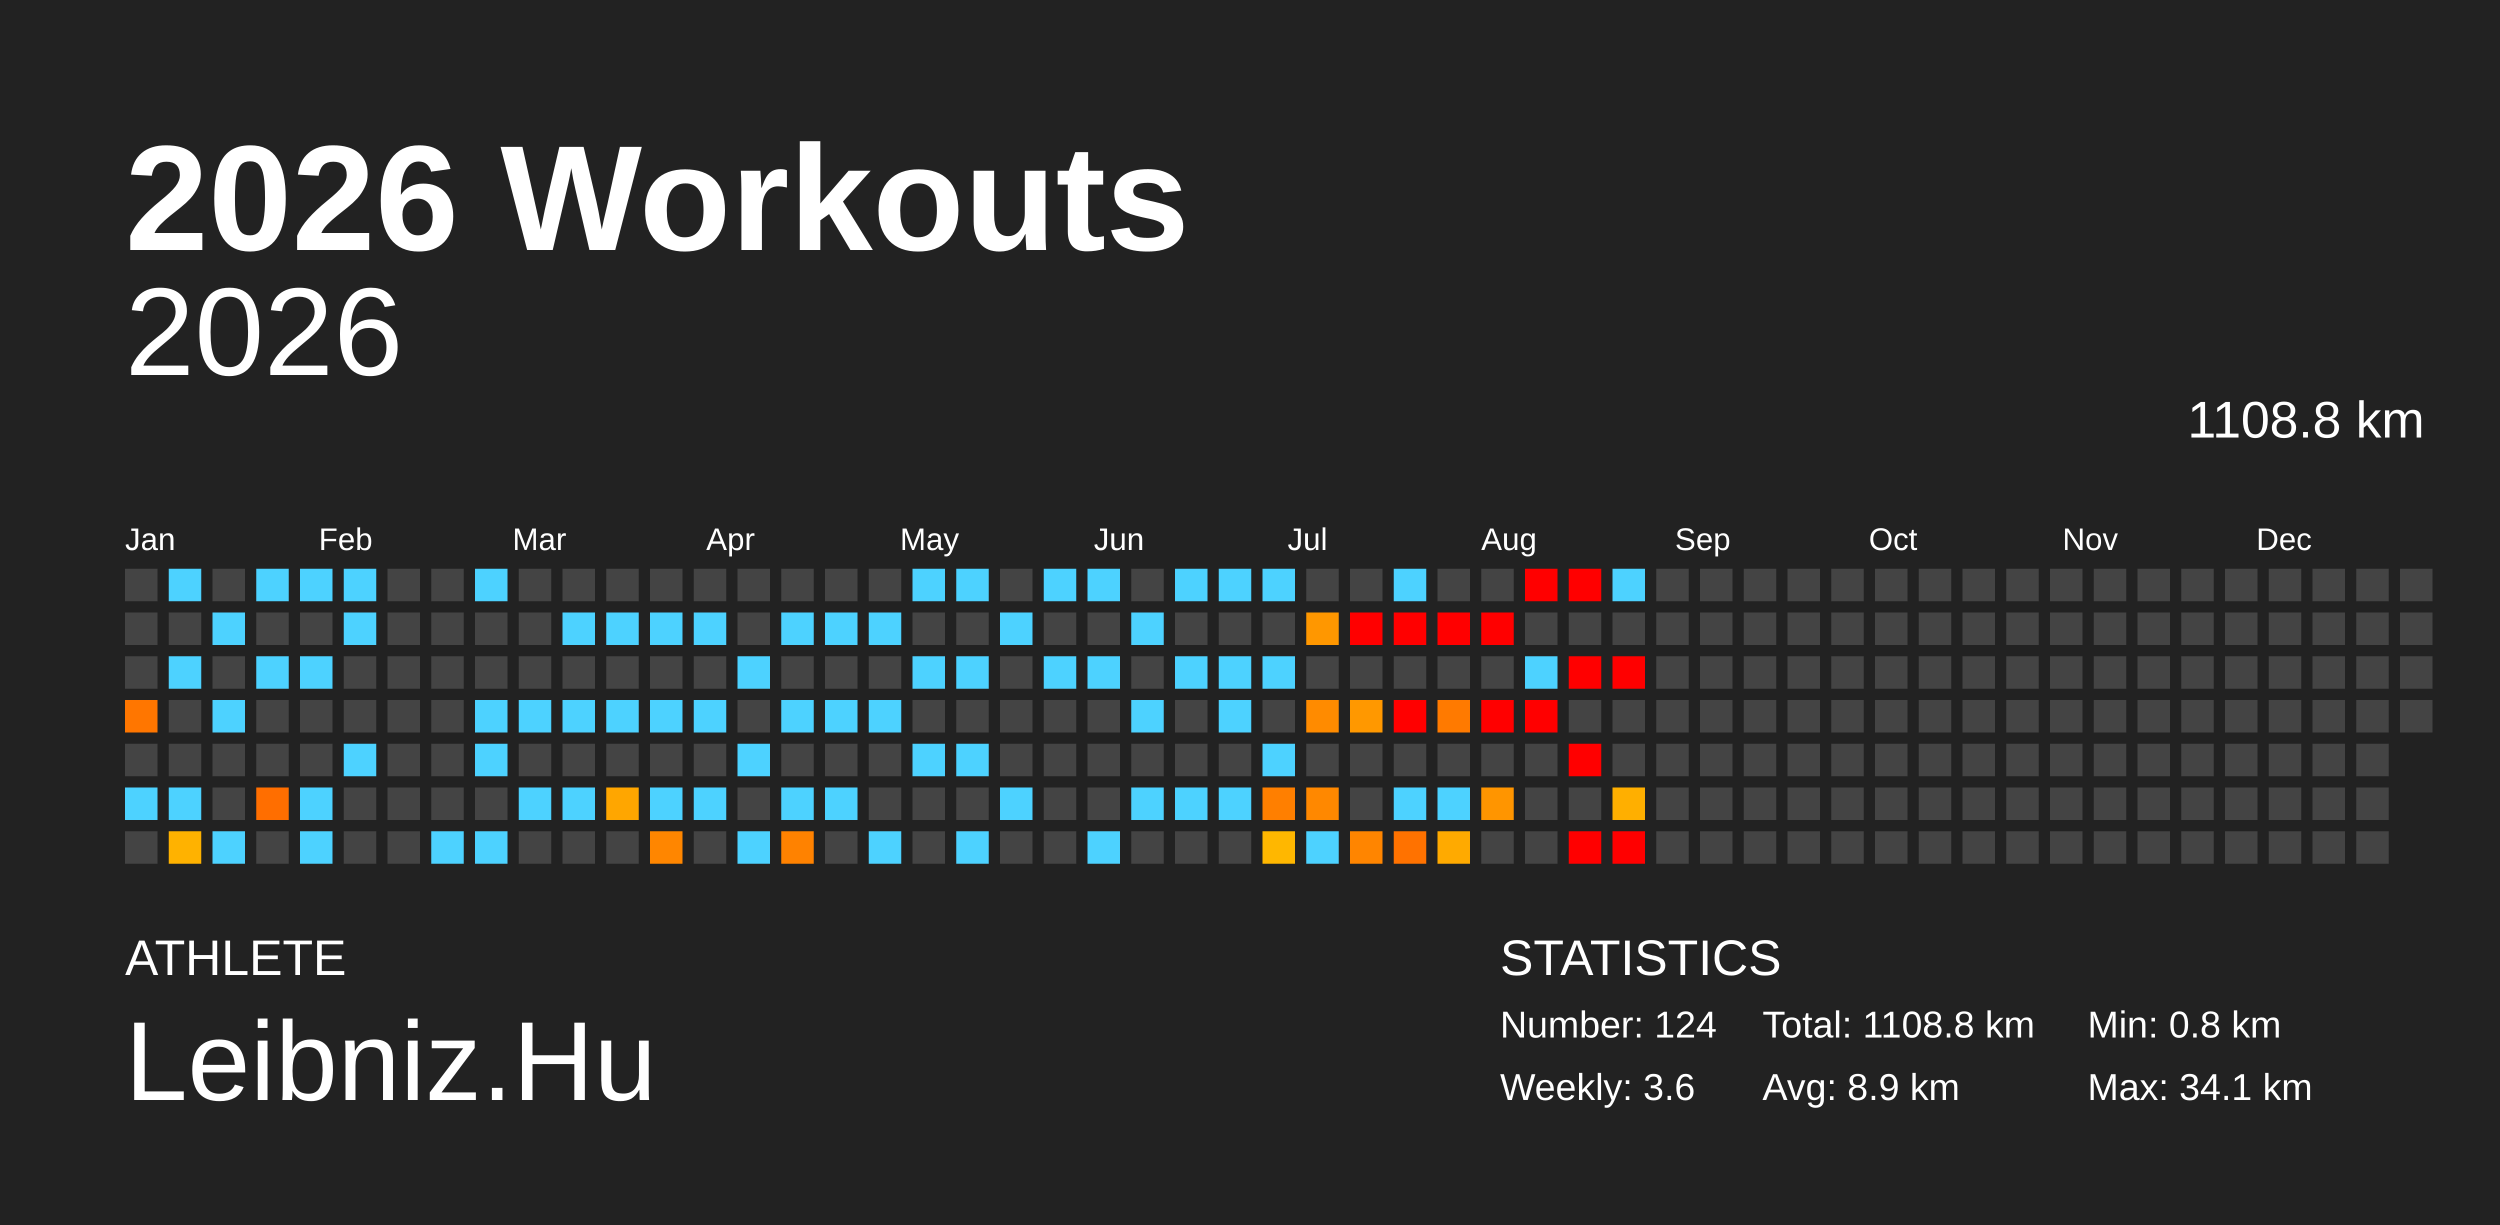
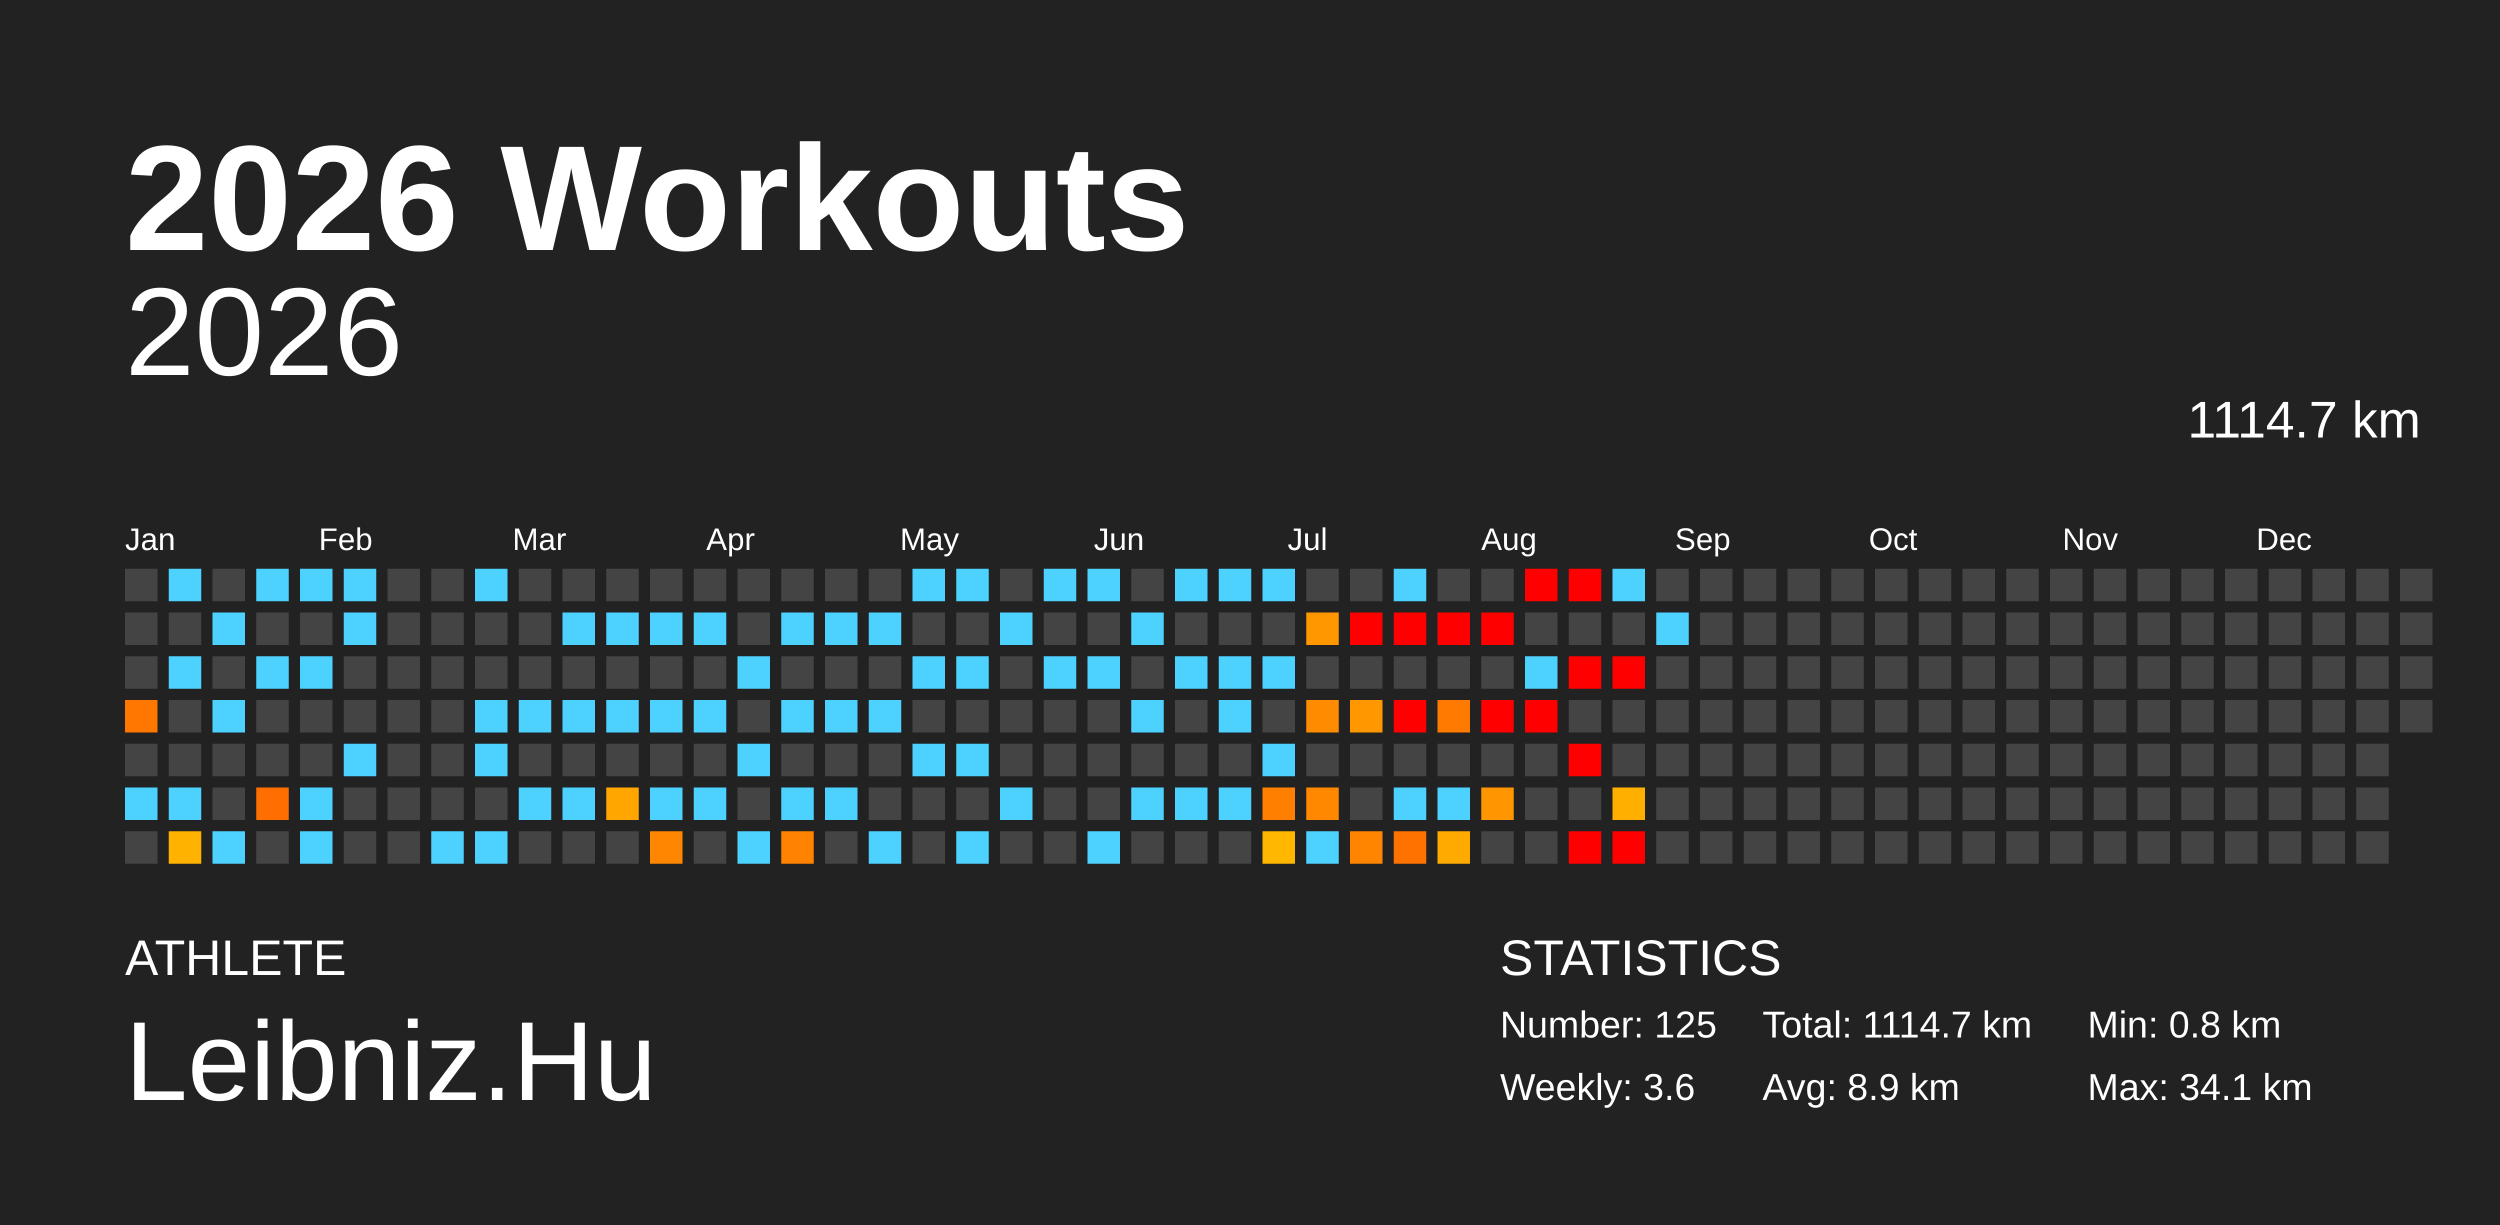
<svg xmlns="http://www.w3.org/2000/svg" baseProfile="full" height="98mm" version="1.1" viewBox="0,0,200,98" width="200mm">
  <defs />
  <rect fill="#222222" height="98" width="200" x="0" y="0" />
  <text fill="#FFFFFF" style="font-size:12px; font-family:Arial; font-weight:bold;" x="10" y="20">2026 Workouts</text>
  <text fill="#FFFFFF" style="font-size:4px; font-family:Arial" x="10" y="78">ATHLETE</text>
  <text fill="#FFFFFF" style="font-size:9px; font-family:Arial" x="10" y="88">Leibniz.Hu</text>
  <text fill="#FFFFFF" style="font-size:4px; font-family:Arial" x="120" y="78">STATISTICS</text>
-   <text fill="#FFFFFF" style="font-size:3px; font-family:Arial" x="120" y="83">Number: 124</text>
+   <text fill="#FFFFFF" style="font-size:3px; font-family:Arial" x="120" y="83">Number: 125</text>
  <text fill="#FFFFFF" style="font-size:3px; font-family:Arial" x="120" y="88">Weekly: 3.6</text>
-   <text fill="#FFFFFF" style="font-size:3px; font-family:Arial" x="141" y="83">Total: 1108.8 km</text>
+   <text fill="#FFFFFF" style="font-size:3px; font-family:Arial" x="141" y="83">Total: 1114.7 km</text>
  <text fill="#FFFFFF" style="font-size:3px; font-family:Arial" x="141" y="88">Avg: 8.9 km</text>
  <text fill="#FFFFFF" style="font-size:3px; font-family:Arial" x="167" y="83">Min: 0.8 km</text>
  <text fill="#FFFFFF" style="font-size:3px; font-family:Arial" x="167" y="88">Max: 34.1 km</text>
  <text alignment-baseline="hanging" fill="#FFFFFF" style="font-size:10.0px; font-family:Arial;" x="10" y="30">2026</text>
-   <text alignment-baseline="hanging" fill="#FFFFFF" style="font-size:4.125px; font-family:Arial;" x="175" y="35">1108.8 km</text>
+   <text alignment-baseline="hanging" fill="#FFFFFF" style="font-size:4.125px; font-family:Arial;" x="175" y="35">1114.7 km</text>
  <text fill="#FFFFFF" style="font-size:2.5px; font-family:Arial" x="10.0" y="44">Jan</text>
  <text fill="#FFFFFF" style="font-size:2.5px; font-family:Arial" x="25.5" y="44">Feb</text>
  <text fill="#FFFFFF" style="font-size:2.5px; font-family:Arial" x="41.0" y="44">Mar</text>
  <text fill="#FFFFFF" style="font-size:2.5px; font-family:Arial" x="56.5" y="44">Apr</text>
  <text fill="#FFFFFF" style="font-size:2.5px; font-family:Arial" x="72.0" y="44">May</text>
  <text fill="#FFFFFF" style="font-size:2.5px; font-family:Arial" x="87.5" y="44">Jun</text>
  <text fill="#FFFFFF" style="font-size:2.5px; font-family:Arial" x="103.0" y="44">Jul</text>
  <text fill="#FFFFFF" style="font-size:2.5px; font-family:Arial" x="118.5" y="44">Aug</text>
  <text fill="#FFFFFF" style="font-size:2.5px; font-family:Arial" x="134.0" y="44">Sep</text>
  <text fill="#FFFFFF" style="font-size:2.5px; font-family:Arial" x="149.5" y="44">Oct</text>
  <text fill="#FFFFFF" style="font-size:2.5px; font-family:Arial" x="165.0" y="44">Nov</text>
  <text fill="#FFFFFF" style="font-size:2.5px; font-family:Arial" x="180.5" y="44">Dec</text>
  <rect fill="#444444" height="2.6" width="2.6" x="10.0" y="45.5" />
  <rect fill="#444444" height="2.6" width="2.6" x="10.0" y="49.0" />
  <rect fill="#444444" height="2.6" width="2.6" x="10.0" y="52.5" />
  <rect fill="#ff7600" height="2.6" width="2.6" x="10.0" y="56.0" />
  <rect fill="#444444" height="2.6" width="2.6" x="10.0" y="59.5" />
  <rect fill="#4dd2ff" height="2.6" width="2.6" x="10.0" y="63.0" />
  <rect fill="#444444" height="2.6" width="2.6" x="10.0" y="66.5" />
  <rect fill="#4dd2ff" height="2.6" width="2.6" x="13.5" y="45.5" />
  <rect fill="#444444" height="2.6" width="2.6" x="13.5" y="49.0" />
  <rect fill="#4dd2ff" height="2.6" width="2.6" x="13.5" y="52.5" />
  <rect fill="#444444" height="2.6" width="2.6" x="13.5" y="56.0" />
  <rect fill="#444444" height="2.6" width="2.6" x="13.5" y="59.5" />
  <rect fill="#4dd2ff" height="2.6" width="2.6" x="13.5" y="63.0" />
  <rect fill="#ffb200" height="2.6" width="2.6" x="13.5" y="66.5" />
  <rect fill="#444444" height="2.6" width="2.6" x="17.0" y="45.5" />
  <rect fill="#4dd2ff" height="2.6" width="2.6" x="17.0" y="49.0" />
  <rect fill="#444444" height="2.6" width="2.6" x="17.0" y="52.5" />
  <rect fill="#4dd2ff" height="2.6" width="2.6" x="17.0" y="56.0" />
  <rect fill="#444444" height="2.6" width="2.6" x="17.0" y="59.5" />
  <rect fill="#444444" height="2.6" width="2.6" x="17.0" y="63.0" />
  <rect fill="#4dd2ff" height="2.6" width="2.6" x="17.0" y="66.5" />
  <rect fill="#4dd2ff" height="2.6" width="2.6" x="20.5" y="45.5" />
  <rect fill="#444444" height="2.6" width="2.6" x="20.5" y="49.0" />
  <rect fill="#4dd2ff" height="2.6" width="2.6" x="20.5" y="52.5" />
  <rect fill="#444444" height="2.6" width="2.6" x="20.5" y="56.0" />
  <rect fill="#444444" height="2.6" width="2.6" x="20.5" y="59.5" />
  <rect fill="#ff6e00" height="2.6" width="2.6" x="20.5" y="63.0" />
  <rect fill="#444444" height="2.6" width="2.6" x="20.5" y="66.5" />
  <rect fill="#4dd2ff" height="2.6" width="2.6" x="24.0" y="45.5" />
  <rect fill="#444444" height="2.6" width="2.6" x="24.0" y="49.0" />
  <rect fill="#4dd2ff" height="2.6" width="2.6" x="24.0" y="52.5" />
  <rect fill="#444444" height="2.6" width="2.6" x="24.0" y="56.0" />
  <rect fill="#444444" height="2.6" width="2.6" x="24.0" y="59.5" />
  <rect fill="#4dd2ff" height="2.6" width="2.6" x="24.0" y="63.0" />
  <rect fill="#4dd2ff" height="2.6" width="2.6" x="24.0" y="66.5" />
  <rect fill="#4dd2ff" height="2.6" width="2.6" x="27.5" y="45.5" />
  <rect fill="#4dd2ff" height="2.6" width="2.6" x="27.5" y="49.0" />
  <rect fill="#444444" height="2.6" width="2.6" x="27.5" y="52.5" />
  <rect fill="#444444" height="2.6" width="2.6" x="27.5" y="56.0" />
  <rect fill="#4dd2ff" height="2.6" width="2.6" x="27.5" y="59.5" />
  <rect fill="#444444" height="2.6" width="2.6" x="27.5" y="63.0" />
  <rect fill="#444444" height="2.6" width="2.6" x="27.5" y="66.5" />
  <rect fill="#444444" height="2.6" width="2.6" x="31.0" y="45.5" />
  <rect fill="#444444" height="2.6" width="2.6" x="31.0" y="49.0" />
  <rect fill="#444444" height="2.6" width="2.6" x="31.0" y="52.5" />
  <rect fill="#444444" height="2.6" width="2.6" x="31.0" y="56.0" />
  <rect fill="#444444" height="2.6" width="2.6" x="31.0" y="59.5" />
  <rect fill="#444444" height="2.6" width="2.6" x="31.0" y="63.0" />
  <rect fill="#444444" height="2.6" width="2.6" x="31.0" y="66.5" />
  <rect fill="#444444" height="2.6" width="2.6" x="34.5" y="45.5" />
  <rect fill="#444444" height="2.6" width="2.6" x="34.5" y="49.0" />
  <rect fill="#444444" height="2.6" width="2.6" x="34.5" y="52.5" />
  <rect fill="#444444" height="2.6" width="2.6" x="34.5" y="56.0" />
  <rect fill="#444444" height="2.6" width="2.6" x="34.5" y="59.5" />
  <rect fill="#444444" height="2.6" width="2.6" x="34.5" y="63.0" />
  <rect fill="#4dd2ff" height="2.6" width="2.6" x="34.5" y="66.5" />
  <rect fill="#4dd2ff" height="2.6" width="2.6" x="38.0" y="45.5" />
  <rect fill="#444444" height="2.6" width="2.6" x="38.0" y="49.0" />
  <rect fill="#444444" height="2.6" width="2.6" x="38.0" y="52.5" />
  <rect fill="#4dd2ff" height="2.6" width="2.6" x="38.0" y="56.0" />
  <rect fill="#4dd2ff" height="2.6" width="2.6" x="38.0" y="59.5" />
  <rect fill="#444444" height="2.6" width="2.6" x="38.0" y="63.0" />
  <rect fill="#4dd2ff" height="2.6" width="2.6" x="38.0" y="66.5" />
  <rect fill="#444444" height="2.6" width="2.6" x="41.5" y="45.5" />
  <rect fill="#444444" height="2.6" width="2.6" x="41.5" y="49.0" />
  <rect fill="#444444" height="2.6" width="2.6" x="41.5" y="52.5" />
  <rect fill="#4dd2ff" height="2.6" width="2.6" x="41.5" y="56.0" />
  <rect fill="#444444" height="2.6" width="2.6" x="41.5" y="59.5" />
  <rect fill="#4dd2ff" height="2.6" width="2.6" x="41.5" y="63.0" />
  <rect fill="#444444" height="2.6" width="2.6" x="41.5" y="66.5" />
  <rect fill="#444444" height="2.6" width="2.6" x="45.0" y="45.5" />
  <rect fill="#4dd2ff" height="2.6" width="2.6" x="45.0" y="49.0" />
  <rect fill="#444444" height="2.6" width="2.6" x="45.0" y="52.5" />
  <rect fill="#4dd2ff" height="2.6" width="2.6" x="45.0" y="56.0" />
  <rect fill="#444444" height="2.6" width="2.6" x="45.0" y="59.5" />
  <rect fill="#4dd2ff" height="2.6" width="2.6" x="45.0" y="63.0" />
  <rect fill="#444444" height="2.6" width="2.6" x="45.0" y="66.5" />
  <rect fill="#444444" height="2.6" width="2.6" x="48.5" y="45.5" />
  <rect fill="#4dd2ff" height="2.6" width="2.6" x="48.5" y="49.0" />
  <rect fill="#444444" height="2.6" width="2.6" x="48.5" y="52.5" />
  <rect fill="#4dd2ff" height="2.6" width="2.6" x="48.5" y="56.0" />
  <rect fill="#444444" height="2.6" width="2.6" x="48.5" y="59.5" />
  <rect fill="#ffa600" height="2.6" width="2.6" x="48.5" y="63.0" />
  <rect fill="#444444" height="2.6" width="2.6" x="48.5" y="66.5" />
  <rect fill="#444444" height="2.6" width="2.6" x="52.0" y="45.5" />
  <rect fill="#4dd2ff" height="2.6" width="2.6" x="52.0" y="49.0" />
  <rect fill="#444444" height="2.6" width="2.6" x="52.0" y="52.5" />
  <rect fill="#4dd2ff" height="2.6" width="2.6" x="52.0" y="56.0" />
  <rect fill="#444444" height="2.6" width="2.6" x="52.0" y="59.5" />
  <rect fill="#4dd2ff" height="2.6" width="2.6" x="52.0" y="63.0" />
  <rect fill="#ff8600" height="2.6" width="2.6" x="52.0" y="66.5" />
  <rect fill="#444444" height="2.6" width="2.6" x="55.5" y="45.5" />
  <rect fill="#4dd2ff" height="2.6" width="2.6" x="55.5" y="49.0" />
  <rect fill="#444444" height="2.6" width="2.6" x="55.5" y="52.5" />
  <rect fill="#4dd2ff" height="2.6" width="2.6" x="55.5" y="56.0" />
  <rect fill="#444444" height="2.6" width="2.6" x="55.5" y="59.5" />
  <rect fill="#4dd2ff" height="2.6" width="2.6" x="55.5" y="63.0" />
  <rect fill="#444444" height="2.6" width="2.6" x="55.5" y="66.5" />
  <rect fill="#444444" height="2.6" width="2.6" x="59.0" y="45.5" />
  <rect fill="#444444" height="2.6" width="2.6" x="59.0" y="49.0" />
  <rect fill="#4dd2ff" height="2.6" width="2.6" x="59.0" y="52.5" />
  <rect fill="#444444" height="2.6" width="2.6" x="59.0" y="56.0" />
  <rect fill="#4dd2ff" height="2.6" width="2.6" x="59.0" y="59.5" />
  <rect fill="#444444" height="2.6" width="2.6" x="59.0" y="63.0" />
  <rect fill="#4dd2ff" height="2.6" width="2.6" x="59.0" y="66.5" />
  <rect fill="#444444" height="2.6" width="2.6" x="62.5" y="45.5" />
  <rect fill="#4dd2ff" height="2.6" width="2.6" x="62.5" y="49.0" />
  <rect fill="#444444" height="2.6" width="2.6" x="62.5" y="52.5" />
  <rect fill="#4dd2ff" height="2.6" width="2.6" x="62.5" y="56.0" />
  <rect fill="#444444" height="2.6" width="2.6" x="62.5" y="59.5" />
  <rect fill="#4dd2ff" height="2.6" width="2.6" x="62.5" y="63.0" />
  <rect fill="#ff8200" height="2.6" width="2.6" x="62.5" y="66.5" />
  <rect fill="#444444" height="2.6" width="2.6" x="66.0" y="45.5" />
  <rect fill="#4dd2ff" height="2.6" width="2.6" x="66.0" y="49.0" />
  <rect fill="#444444" height="2.6" width="2.6" x="66.0" y="52.5" />
  <rect fill="#4dd2ff" height="2.6" width="2.6" x="66.0" y="56.0" />
  <rect fill="#444444" height="2.6" width="2.6" x="66.0" y="59.5" />
  <rect fill="#4dd2ff" height="2.6" width="2.6" x="66.0" y="63.0" />
  <rect fill="#444444" height="2.6" width="2.6" x="66.0" y="66.5" />
  <rect fill="#444444" height="2.6" width="2.6" x="69.5" y="45.5" />
  <rect fill="#4dd2ff" height="2.6" width="2.6" x="69.5" y="49.0" />
  <rect fill="#444444" height="2.6" width="2.6" x="69.5" y="52.5" />
  <rect fill="#4dd2ff" height="2.6" width="2.6" x="69.5" y="56.0" />
  <rect fill="#444444" height="2.6" width="2.6" x="69.5" y="59.5" />
  <rect fill="#444444" height="2.6" width="2.6" x="69.5" y="63.0" />
  <rect fill="#4dd2ff" height="2.6" width="2.6" x="69.5" y="66.5" />
  <rect fill="#4dd2ff" height="2.6" width="2.6" x="73.0" y="45.5" />
  <rect fill="#444444" height="2.6" width="2.6" x="73.0" y="49.0" />
  <rect fill="#4dd2ff" height="2.6" width="2.6" x="73.0" y="52.5" />
  <rect fill="#444444" height="2.6" width="2.6" x="73.0" y="56.0" />
  <rect fill="#4dd2ff" height="2.6" width="2.6" x="73.0" y="59.5" />
  <rect fill="#444444" height="2.6" width="2.6" x="73.0" y="63.0" />
  <rect fill="#444444" height="2.6" width="2.6" x="73.0" y="66.5" />
  <rect fill="#4dd2ff" height="2.6" width="2.6" x="76.5" y="45.5" />
  <rect fill="#444444" height="2.6" width="2.6" x="76.5" y="49.0" />
  <rect fill="#4dd2ff" height="2.6" width="2.6" x="76.5" y="52.5" />
  <rect fill="#444444" height="2.6" width="2.6" x="76.5" y="56.0" />
  <rect fill="#4dd2ff" height="2.6" width="2.6" x="76.5" y="59.5" />
  <rect fill="#444444" height="2.6" width="2.6" x="76.5" y="63.0" />
  <rect fill="#4dd2ff" height="2.6" width="2.6" x="76.5" y="66.5" />
  <rect fill="#444444" height="2.6" width="2.6" x="80.0" y="45.5" />
  <rect fill="#4dd2ff" height="2.6" width="2.6" x="80.0" y="49.0" />
  <rect fill="#444444" height="2.6" width="2.6" x="80.0" y="52.5" />
  <rect fill="#444444" height="2.6" width="2.6" x="80.0" y="56.0" />
  <rect fill="#444444" height="2.6" width="2.6" x="80.0" y="59.5" />
  <rect fill="#4dd2ff" height="2.6" width="2.6" x="80.0" y="63.0" />
  <rect fill="#444444" height="2.6" width="2.6" x="80.0" y="66.5" />
  <rect fill="#4dd2ff" height="2.6" width="2.6" x="83.5" y="45.5" />
  <rect fill="#444444" height="2.6" width="2.6" x="83.5" y="49.0" />
  <rect fill="#4dd2ff" height="2.6" width="2.6" x="83.5" y="52.5" />
  <rect fill="#444444" height="2.6" width="2.6" x="83.5" y="56.0" />
  <rect fill="#444444" height="2.6" width="2.6" x="83.5" y="59.5" />
  <rect fill="#444444" height="2.6" width="2.6" x="83.5" y="63.0" />
  <rect fill="#444444" height="2.6" width="2.6" x="83.5" y="66.5" />
  <rect fill="#4dd2ff" height="2.6" width="2.6" x="87.0" y="45.5" />
  <rect fill="#444444" height="2.6" width="2.6" x="87.0" y="49.0" />
  <rect fill="#4dd2ff" height="2.6" width="2.6" x="87.0" y="52.5" />
  <rect fill="#444444" height="2.6" width="2.6" x="87.0" y="56.0" />
  <rect fill="#444444" height="2.6" width="2.6" x="87.0" y="59.5" />
  <rect fill="#444444" height="2.6" width="2.6" x="87.0" y="63.0" />
  <rect fill="#4dd2ff" height="2.6" width="2.6" x="87.0" y="66.5" />
  <rect fill="#444444" height="2.6" width="2.6" x="90.5" y="45.5" />
  <rect fill="#4dd2ff" height="2.6" width="2.6" x="90.5" y="49.0" />
  <rect fill="#444444" height="2.6" width="2.6" x="90.5" y="52.5" />
  <rect fill="#4dd2ff" height="2.6" width="2.6" x="90.5" y="56.0" />
  <rect fill="#444444" height="2.6" width="2.6" x="90.5" y="59.5" />
  <rect fill="#4dd2ff" height="2.6" width="2.6" x="90.5" y="63.0" />
  <rect fill="#444444" height="2.6" width="2.6" x="90.5" y="66.5" />
  <rect fill="#4dd2ff" height="2.6" width="2.6" x="94.0" y="45.5" />
  <rect fill="#444444" height="2.6" width="2.6" x="94.0" y="49.0" />
  <rect fill="#4dd2ff" height="2.6" width="2.6" x="94.0" y="52.5" />
  <rect fill="#444444" height="2.6" width="2.6" x="94.0" y="56.0" />
  <rect fill="#444444" height="2.6" width="2.6" x="94.0" y="59.5" />
  <rect fill="#4dd2ff" height="2.6" width="2.6" x="94.0" y="63.0" />
  <rect fill="#444444" height="2.6" width="2.6" x="94.0" y="66.5" />
  <rect fill="#4dd2ff" height="2.6" width="2.6" x="97.5" y="45.5" />
  <rect fill="#444444" height="2.6" width="2.6" x="97.5" y="49.0" />
  <rect fill="#4dd2ff" height="2.6" width="2.6" x="97.5" y="52.5" />
  <rect fill="#4dd2ff" height="2.6" width="2.6" x="97.5" y="56.0" />
  <rect fill="#444444" height="2.6" width="2.6" x="97.5" y="59.5" />
  <rect fill="#4dd2ff" height="2.6" width="2.6" x="97.5" y="63.0" />
  <rect fill="#444444" height="2.6" width="2.6" x="97.5" y="66.5" />
  <rect fill="#4dd2ff" height="2.6" width="2.6" x="101.0" y="45.5" />
  <rect fill="#444444" height="2.6" width="2.6" x="101.0" y="49.0" />
  <rect fill="#4dd2ff" height="2.6" width="2.6" x="101.0" y="52.5" />
  <rect fill="#444444" height="2.6" width="2.6" x="101.0" y="56.0" />
  <rect fill="#4dd2ff" height="2.6" width="2.6" x="101.0" y="59.5" />
  <rect fill="#ff7f00" height="2.6" width="2.6" x="101.0" y="63.0" />
  <rect fill="#ffb700" height="2.6" width="2.6" x="101.0" y="66.5" />
  <rect fill="#444444" height="2.6" width="2.6" x="104.5" y="45.5" />
  <rect fill="#ff9700" height="2.6" width="2.6" x="104.5" y="49.0" />
  <rect fill="#444444" height="2.6" width="2.6" x="104.5" y="52.5" />
  <rect fill="#ff8b00" height="2.6" width="2.6" x="104.5" y="56.0" />
  <rect fill="#444444" height="2.6" width="2.6" x="104.5" y="59.5" />
  <rect fill="#ff8800" height="2.6" width="2.6" x="104.5" y="63.0" />
  <rect fill="#4dd2ff" height="2.6" width="2.6" x="104.5" y="66.5" />
  <rect fill="#444444" height="2.6" width="2.6" x="108.0" y="45.5" />
  <rect fill="red" height="2.6" width="2.6" x="108.0" y="49.0" />
  <rect fill="#444444" height="2.6" width="2.6" x="108.0" y="52.5" />
  <rect fill="#ff9800" height="2.6" width="2.6" x="108.0" y="56.0" />
  <rect fill="#444444" height="2.6" width="2.6" x="108.0" y="59.5" />
  <rect fill="#444444" height="2.6" width="2.6" x="108.0" y="63.0" />
  <rect fill="#ff8500" height="2.6" width="2.6" x="108.0" y="66.5" />
  <rect fill="#4dd2ff" height="2.6" width="2.6" x="111.5" y="45.5" />
  <rect fill="red" height="2.6" width="2.6" x="111.5" y="49.0" />
  <rect fill="#444444" height="2.6" width="2.6" x="111.5" y="52.5" />
  <rect fill="red" height="2.6" width="2.6" x="111.5" y="56.0" />
  <rect fill="#444444" height="2.6" width="2.6" x="111.5" y="59.5" />
  <rect fill="#4dd2ff" height="2.6" width="2.6" x="111.5" y="63.0" />
  <rect fill="#ff7200" height="2.6" width="2.6" x="111.5" y="66.5" />
  <rect fill="#444444" height="2.6" width="2.6" x="115.0" y="45.5" />
  <rect fill="red" height="2.6" width="2.6" x="115.0" y="49.0" />
  <rect fill="#444444" height="2.6" width="2.6" x="115.0" y="52.5" />
  <rect fill="#ff7a00" height="2.6" width="2.6" x="115.0" y="56.0" />
  <rect fill="#444444" height="2.6" width="2.6" x="115.0" y="59.5" />
  <rect fill="#4dd2ff" height="2.6" width="2.6" x="115.0" y="63.0" />
  <rect fill="#ffaa00" height="2.6" width="2.6" x="115.0" y="66.5" />
  <rect fill="#444444" height="2.6" width="2.6" x="118.5" y="45.5" />
  <rect fill="red" height="2.6" width="2.6" x="118.5" y="49.0" />
  <rect fill="#444444" height="2.6" width="2.6" x="118.5" y="52.5" />
  <rect fill="red" height="2.6" width="2.6" x="118.5" y="56.0" />
  <rect fill="#444444" height="2.6" width="2.6" x="118.5" y="59.5" />
  <rect fill="#ff9500" height="2.6" width="2.6" x="118.5" y="63.0" />
  <rect fill="#444444" height="2.6" width="2.6" x="118.5" y="66.5" />
  <rect fill="red" height="2.6" width="2.6" x="122.0" y="45.5" />
  <rect fill="#444444" height="2.6" width="2.6" x="122.0" y="49.0" />
  <rect fill="#4dd2ff" height="2.6" width="2.6" x="122.0" y="52.5" />
  <rect fill="red" height="2.6" width="2.6" x="122.0" y="56.0" />
  <rect fill="#444444" height="2.6" width="2.6" x="122.0" y="59.5" />
  <rect fill="#444444" height="2.6" width="2.6" x="122.0" y="63.0" />
  <rect fill="#444444" height="2.6" width="2.6" x="122.0" y="66.5" />
  <rect fill="red" height="2.6" width="2.6" x="125.5" y="45.5" />
  <rect fill="#444444" height="2.6" width="2.6" x="125.5" y="49.0" />
  <rect fill="red" height="2.6" width="2.6" x="125.5" y="52.5" />
  <rect fill="#444444" height="2.6" width="2.6" x="125.5" y="56.0" />
  <rect fill="red" height="2.6" width="2.6" x="125.5" y="59.5" />
  <rect fill="#444444" height="2.6" width="2.6" x="125.5" y="63.0" />
  <rect fill="red" height="2.6" width="2.6" x="125.5" y="66.5" />
  <rect fill="#4dd2ff" height="2.6" width="2.6" x="129.0" y="45.5" />
  <rect fill="#444444" height="2.6" width="2.6" x="129.0" y="49.0" />
  <rect fill="red" height="2.6" width="2.6" x="129.0" y="52.5" />
  <rect fill="#444444" height="2.6" width="2.6" x="129.0" y="56.0" />
  <rect fill="#444444" height="2.6" width="2.6" x="129.0" y="59.5" />
  <rect fill="#ffaf00" height="2.6" width="2.6" x="129.0" y="63.0" />
  <rect fill="red" height="2.6" width="2.6" x="129.0" y="66.5" />
  <rect fill="#444444" height="2.6" width="2.6" x="132.5" y="45.5" />
-   <rect fill="#444444" height="2.6" width="2.6" x="132.5" y="49.0" />
+   <rect fill="#4dd2ff" height="2.6" width="2.6" x="132.5" y="49.0" />
  <rect fill="#444444" height="2.6" width="2.6" x="132.5" y="52.5" />
  <rect fill="#444444" height="2.6" width="2.6" x="132.5" y="56.0" />
  <rect fill="#444444" height="2.6" width="2.6" x="132.5" y="59.5" />
  <rect fill="#444444" height="2.6" width="2.6" x="132.5" y="63.0" />
  <rect fill="#444444" height="2.6" width="2.6" x="132.5" y="66.5" />
  <rect fill="#444444" height="2.6" width="2.6" x="136.0" y="45.5" />
  <rect fill="#444444" height="2.6" width="2.6" x="136.0" y="49.0" />
  <rect fill="#444444" height="2.6" width="2.6" x="136.0" y="52.5" />
  <rect fill="#444444" height="2.6" width="2.6" x="136.0" y="56.0" />
  <rect fill="#444444" height="2.6" width="2.6" x="136.0" y="59.5" />
  <rect fill="#444444" height="2.6" width="2.6" x="136.0" y="63.0" />
  <rect fill="#444444" height="2.6" width="2.6" x="136.0" y="66.5" />
  <rect fill="#444444" height="2.6" width="2.6" x="139.5" y="45.5" />
  <rect fill="#444444" height="2.6" width="2.6" x="139.5" y="49.0" />
  <rect fill="#444444" height="2.6" width="2.6" x="139.5" y="52.5" />
  <rect fill="#444444" height="2.6" width="2.6" x="139.5" y="56.0" />
  <rect fill="#444444" height="2.6" width="2.6" x="139.5" y="59.5" />
  <rect fill="#444444" height="2.6" width="2.6" x="139.5" y="63.0" />
  <rect fill="#444444" height="2.6" width="2.6" x="139.5" y="66.5" />
  <rect fill="#444444" height="2.6" width="2.6" x="143.0" y="45.5" />
  <rect fill="#444444" height="2.6" width="2.6" x="143.0" y="49.0" />
  <rect fill="#444444" height="2.6" width="2.6" x="143.0" y="52.5" />
  <rect fill="#444444" height="2.6" width="2.6" x="143.0" y="56.0" />
  <rect fill="#444444" height="2.6" width="2.6" x="143.0" y="59.5" />
  <rect fill="#444444" height="2.6" width="2.6" x="143.0" y="63.0" />
  <rect fill="#444444" height="2.6" width="2.6" x="143.0" y="66.5" />
  <rect fill="#444444" height="2.6" width="2.6" x="146.5" y="45.5" />
  <rect fill="#444444" height="2.6" width="2.6" x="146.5" y="49.0" />
  <rect fill="#444444" height="2.6" width="2.6" x="146.5" y="52.5" />
  <rect fill="#444444" height="2.6" width="2.6" x="146.5" y="56.0" />
  <rect fill="#444444" height="2.6" width="2.6" x="146.5" y="59.5" />
  <rect fill="#444444" height="2.6" width="2.6" x="146.5" y="63.0" />
  <rect fill="#444444" height="2.6" width="2.6" x="146.5" y="66.5" />
  <rect fill="#444444" height="2.6" width="2.6" x="150.0" y="45.5" />
  <rect fill="#444444" height="2.6" width="2.6" x="150.0" y="49.0" />
  <rect fill="#444444" height="2.6" width="2.6" x="150.0" y="52.5" />
  <rect fill="#444444" height="2.6" width="2.6" x="150.0" y="56.0" />
  <rect fill="#444444" height="2.6" width="2.6" x="150.0" y="59.5" />
  <rect fill="#444444" height="2.6" width="2.6" x="150.0" y="63.0" />
  <rect fill="#444444" height="2.6" width="2.6" x="150.0" y="66.5" />
  <rect fill="#444444" height="2.6" width="2.6" x="153.5" y="45.5" />
  <rect fill="#444444" height="2.6" width="2.6" x="153.5" y="49.0" />
  <rect fill="#444444" height="2.6" width="2.6" x="153.5" y="52.5" />
  <rect fill="#444444" height="2.6" width="2.6" x="153.5" y="56.0" />
  <rect fill="#444444" height="2.6" width="2.6" x="153.5" y="59.5" />
  <rect fill="#444444" height="2.6" width="2.6" x="153.5" y="63.0" />
  <rect fill="#444444" height="2.6" width="2.6" x="153.5" y="66.5" />
  <rect fill="#444444" height="2.6" width="2.6" x="157.0" y="45.5" />
  <rect fill="#444444" height="2.6" width="2.6" x="157.0" y="49.0" />
  <rect fill="#444444" height="2.6" width="2.6" x="157.0" y="52.5" />
  <rect fill="#444444" height="2.6" width="2.6" x="157.0" y="56.0" />
  <rect fill="#444444" height="2.6" width="2.6" x="157.0" y="59.5" />
  <rect fill="#444444" height="2.6" width="2.6" x="157.0" y="63.0" />
  <rect fill="#444444" height="2.6" width="2.6" x="157.0" y="66.5" />
  <rect fill="#444444" height="2.6" width="2.6" x="160.5" y="45.5" />
  <rect fill="#444444" height="2.6" width="2.6" x="160.5" y="49.0" />
  <rect fill="#444444" height="2.6" width="2.6" x="160.5" y="52.5" />
  <rect fill="#444444" height="2.6" width="2.6" x="160.5" y="56.0" />
  <rect fill="#444444" height="2.6" width="2.6" x="160.5" y="59.5" />
  <rect fill="#444444" height="2.6" width="2.6" x="160.5" y="63.0" />
  <rect fill="#444444" height="2.6" width="2.6" x="160.5" y="66.5" />
  <rect fill="#444444" height="2.6" width="2.6" x="164.0" y="45.5" />
  <rect fill="#444444" height="2.6" width="2.6" x="164.0" y="49.0" />
  <rect fill="#444444" height="2.6" width="2.6" x="164.0" y="52.5" />
  <rect fill="#444444" height="2.6" width="2.6" x="164.0" y="56.0" />
  <rect fill="#444444" height="2.6" width="2.6" x="164.0" y="59.5" />
  <rect fill="#444444" height="2.6" width="2.6" x="164.0" y="63.0" />
  <rect fill="#444444" height="2.6" width="2.6" x="164.0" y="66.5" />
  <rect fill="#444444" height="2.6" width="2.6" x="167.5" y="45.5" />
  <rect fill="#444444" height="2.6" width="2.6" x="167.5" y="49.0" />
  <rect fill="#444444" height="2.6" width="2.6" x="167.5" y="52.5" />
  <rect fill="#444444" height="2.6" width="2.6" x="167.5" y="56.0" />
  <rect fill="#444444" height="2.6" width="2.6" x="167.5" y="59.5" />
  <rect fill="#444444" height="2.6" width="2.6" x="167.5" y="63.0" />
  <rect fill="#444444" height="2.6" width="2.6" x="167.5" y="66.5" />
  <rect fill="#444444" height="2.6" width="2.6" x="171.0" y="45.5" />
  <rect fill="#444444" height="2.6" width="2.6" x="171.0" y="49.0" />
  <rect fill="#444444" height="2.6" width="2.6" x="171.0" y="52.5" />
  <rect fill="#444444" height="2.6" width="2.6" x="171.0" y="56.0" />
  <rect fill="#444444" height="2.6" width="2.6" x="171.0" y="59.5" />
  <rect fill="#444444" height="2.6" width="2.6" x="171.0" y="63.0" />
  <rect fill="#444444" height="2.6" width="2.6" x="171.0" y="66.5" />
  <rect fill="#444444" height="2.6" width="2.6" x="174.5" y="45.5" />
  <rect fill="#444444" height="2.6" width="2.6" x="174.5" y="49.0" />
  <rect fill="#444444" height="2.6" width="2.6" x="174.5" y="52.5" />
  <rect fill="#444444" height="2.6" width="2.6" x="174.5" y="56.0" />
  <rect fill="#444444" height="2.6" width="2.6" x="174.5" y="59.5" />
  <rect fill="#444444" height="2.6" width="2.6" x="174.5" y="63.0" />
  <rect fill="#444444" height="2.6" width="2.6" x="174.5" y="66.5" />
  <rect fill="#444444" height="2.6" width="2.6" x="178.0" y="45.5" />
  <rect fill="#444444" height="2.6" width="2.6" x="178.0" y="49.0" />
  <rect fill="#444444" height="2.6" width="2.6" x="178.0" y="52.5" />
  <rect fill="#444444" height="2.6" width="2.6" x="178.0" y="56.0" />
  <rect fill="#444444" height="2.6" width="2.6" x="178.0" y="59.5" />
  <rect fill="#444444" height="2.6" width="2.6" x="178.0" y="63.0" />
  <rect fill="#444444" height="2.6" width="2.6" x="178.0" y="66.5" />
  <rect fill="#444444" height="2.6" width="2.6" x="181.5" y="45.5" />
  <rect fill="#444444" height="2.6" width="2.6" x="181.5" y="49.0" />
  <rect fill="#444444" height="2.6" width="2.6" x="181.5" y="52.5" />
  <rect fill="#444444" height="2.6" width="2.6" x="181.5" y="56.0" />
  <rect fill="#444444" height="2.6" width="2.6" x="181.5" y="59.5" />
  <rect fill="#444444" height="2.6" width="2.6" x="181.5" y="63.0" />
  <rect fill="#444444" height="2.6" width="2.6" x="181.5" y="66.5" />
  <rect fill="#444444" height="2.6" width="2.6" x="185.0" y="45.5" />
  <rect fill="#444444" height="2.6" width="2.6" x="185.0" y="49.0" />
  <rect fill="#444444" height="2.6" width="2.6" x="185.0" y="52.5" />
  <rect fill="#444444" height="2.6" width="2.6" x="185.0" y="56.0" />
  <rect fill="#444444" height="2.6" width="2.6" x="185.0" y="59.5" />
  <rect fill="#444444" height="2.6" width="2.6" x="185.0" y="63.0" />
  <rect fill="#444444" height="2.6" width="2.6" x="185.0" y="66.5" />
  <rect fill="#444444" height="2.6" width="2.6" x="188.5" y="45.5" />
  <rect fill="#444444" height="2.6" width="2.6" x="188.5" y="49.0" />
  <rect fill="#444444" height="2.6" width="2.6" x="188.5" y="52.5" />
  <rect fill="#444444" height="2.6" width="2.6" x="188.5" y="56.0" />
  <rect fill="#444444" height="2.6" width="2.6" x="188.5" y="59.5" />
  <rect fill="#444444" height="2.6" width="2.6" x="188.5" y="63.0" />
  <rect fill="#444444" height="2.6" width="2.6" x="188.5" y="66.5" />
  <rect fill="#444444" height="2.6" width="2.6" x="192.0" y="45.5" />
  <rect fill="#444444" height="2.6" width="2.6" x="192.0" y="49.0" />
  <rect fill="#444444" height="2.6" width="2.6" x="192.0" y="52.5" />
  <rect fill="#444444" height="2.6" width="2.6" x="192.0" y="56.0" />
</svg>
